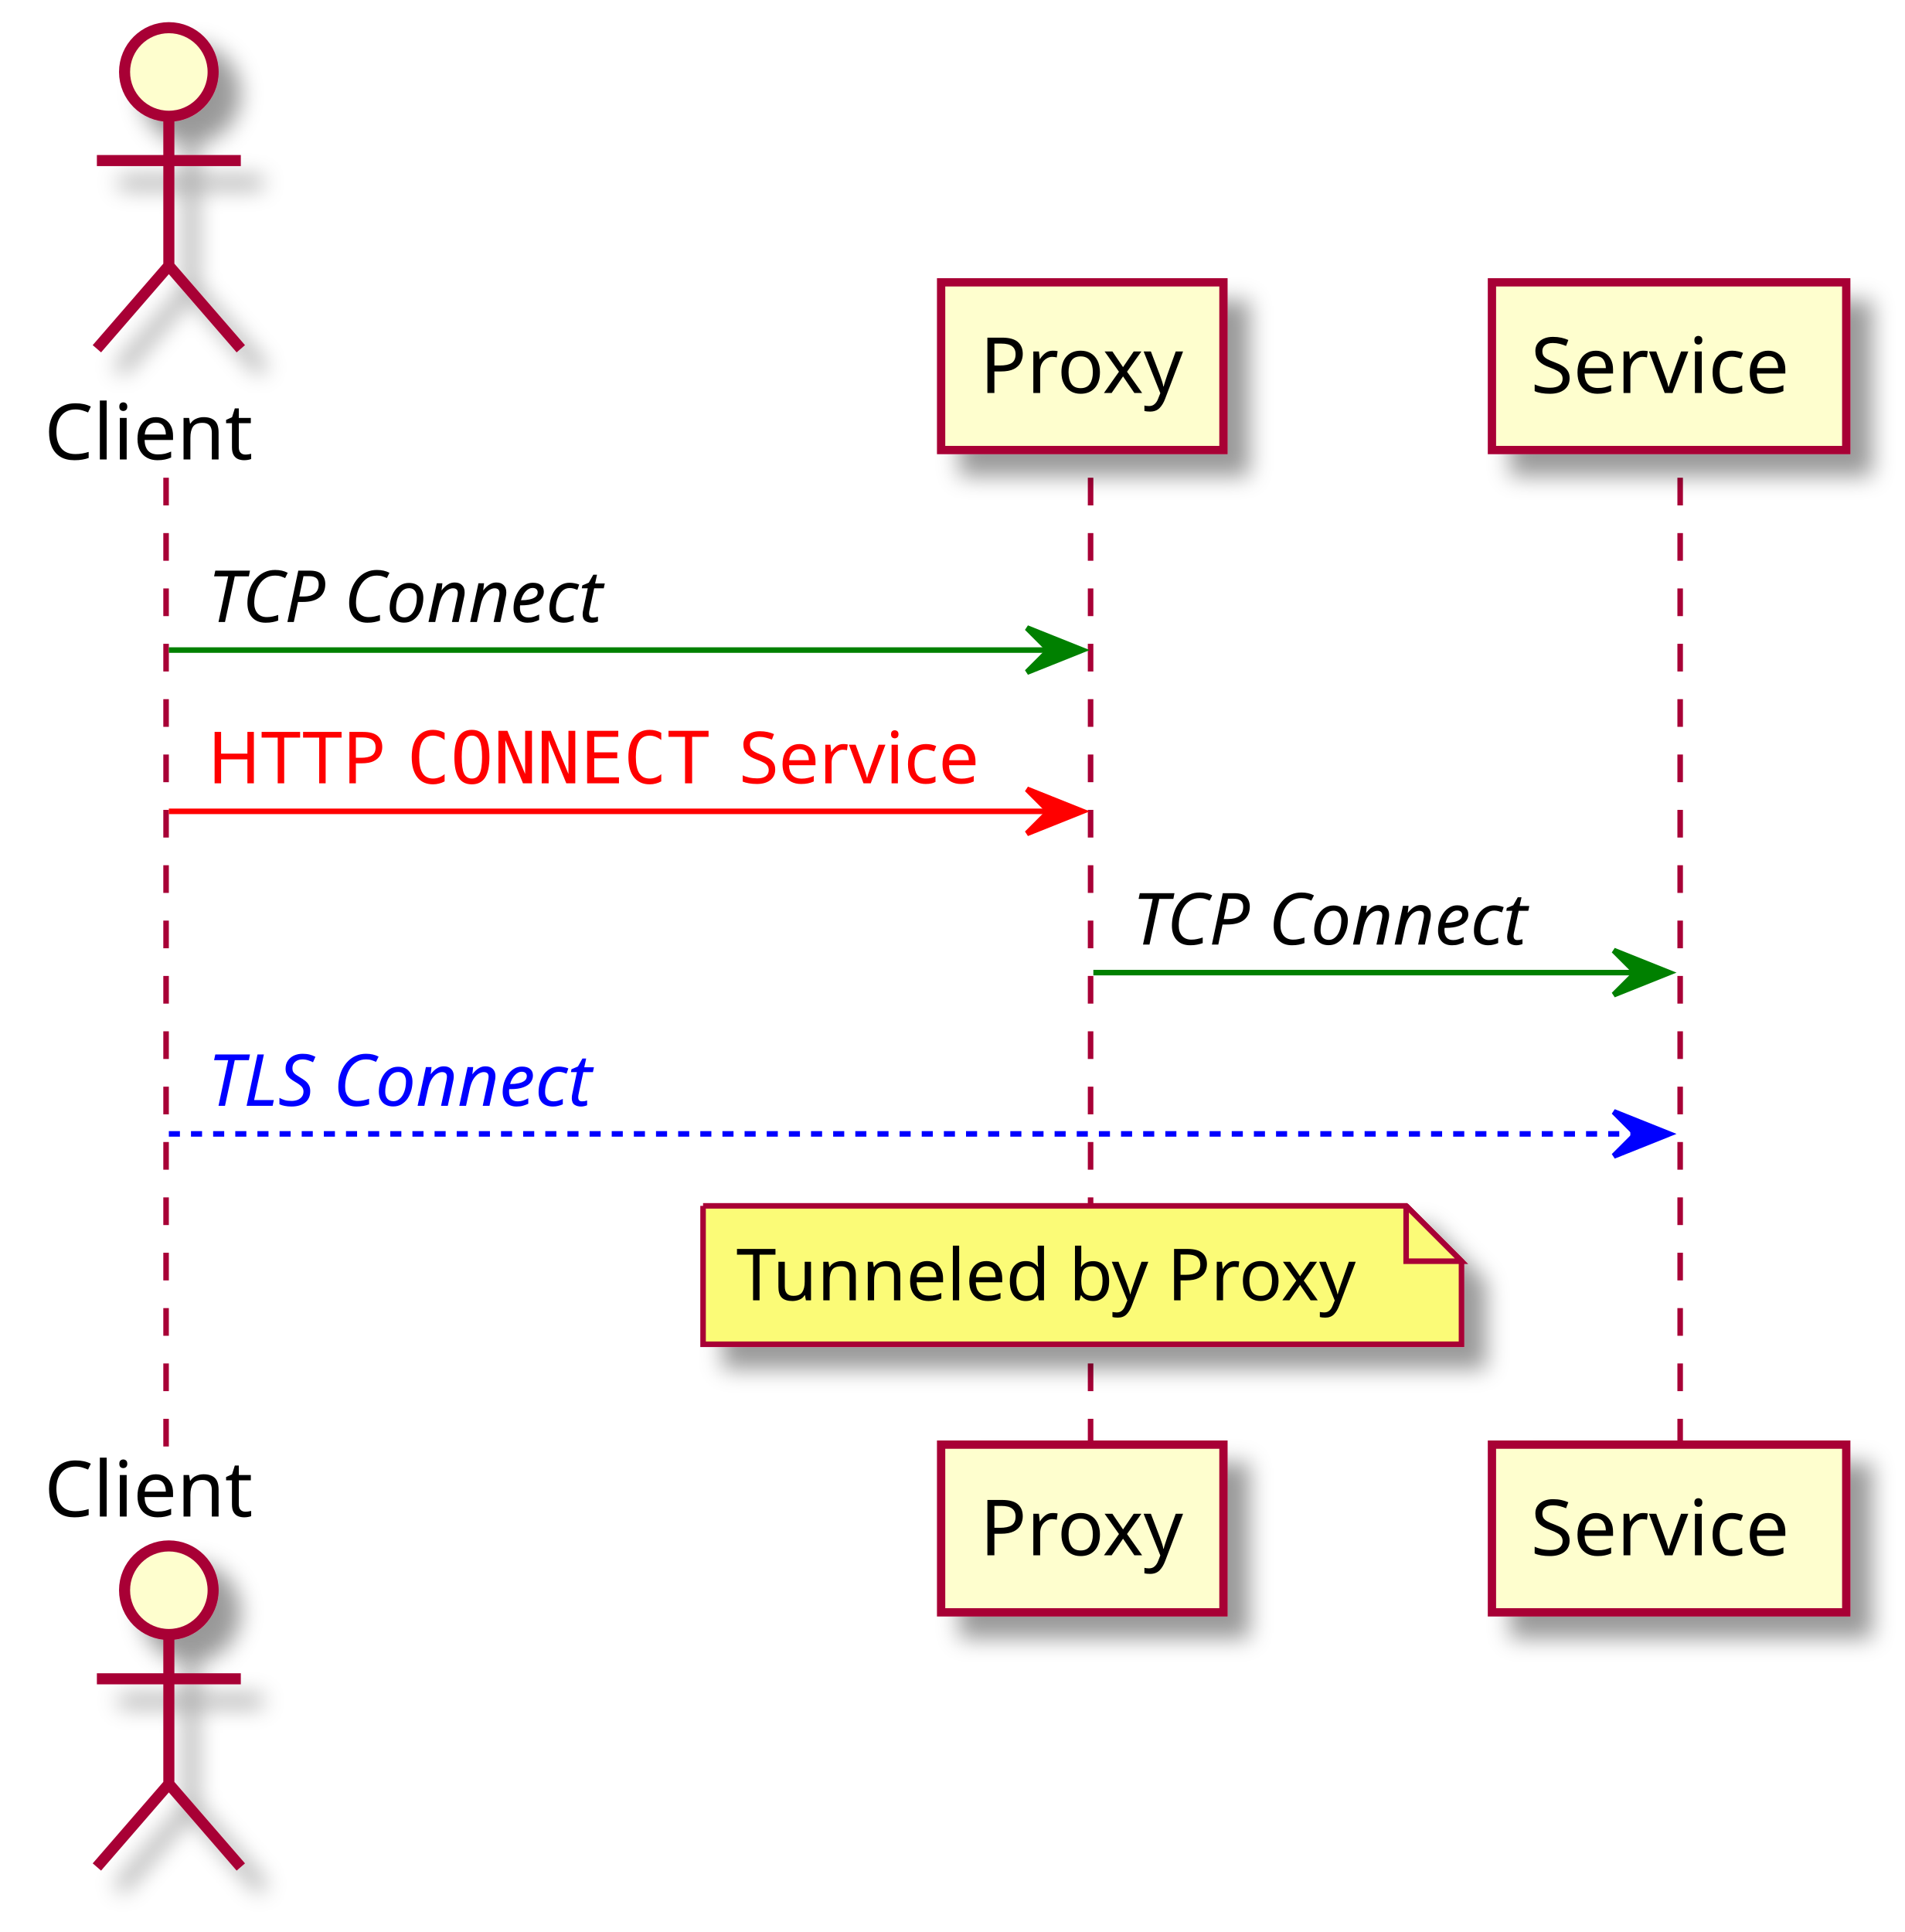
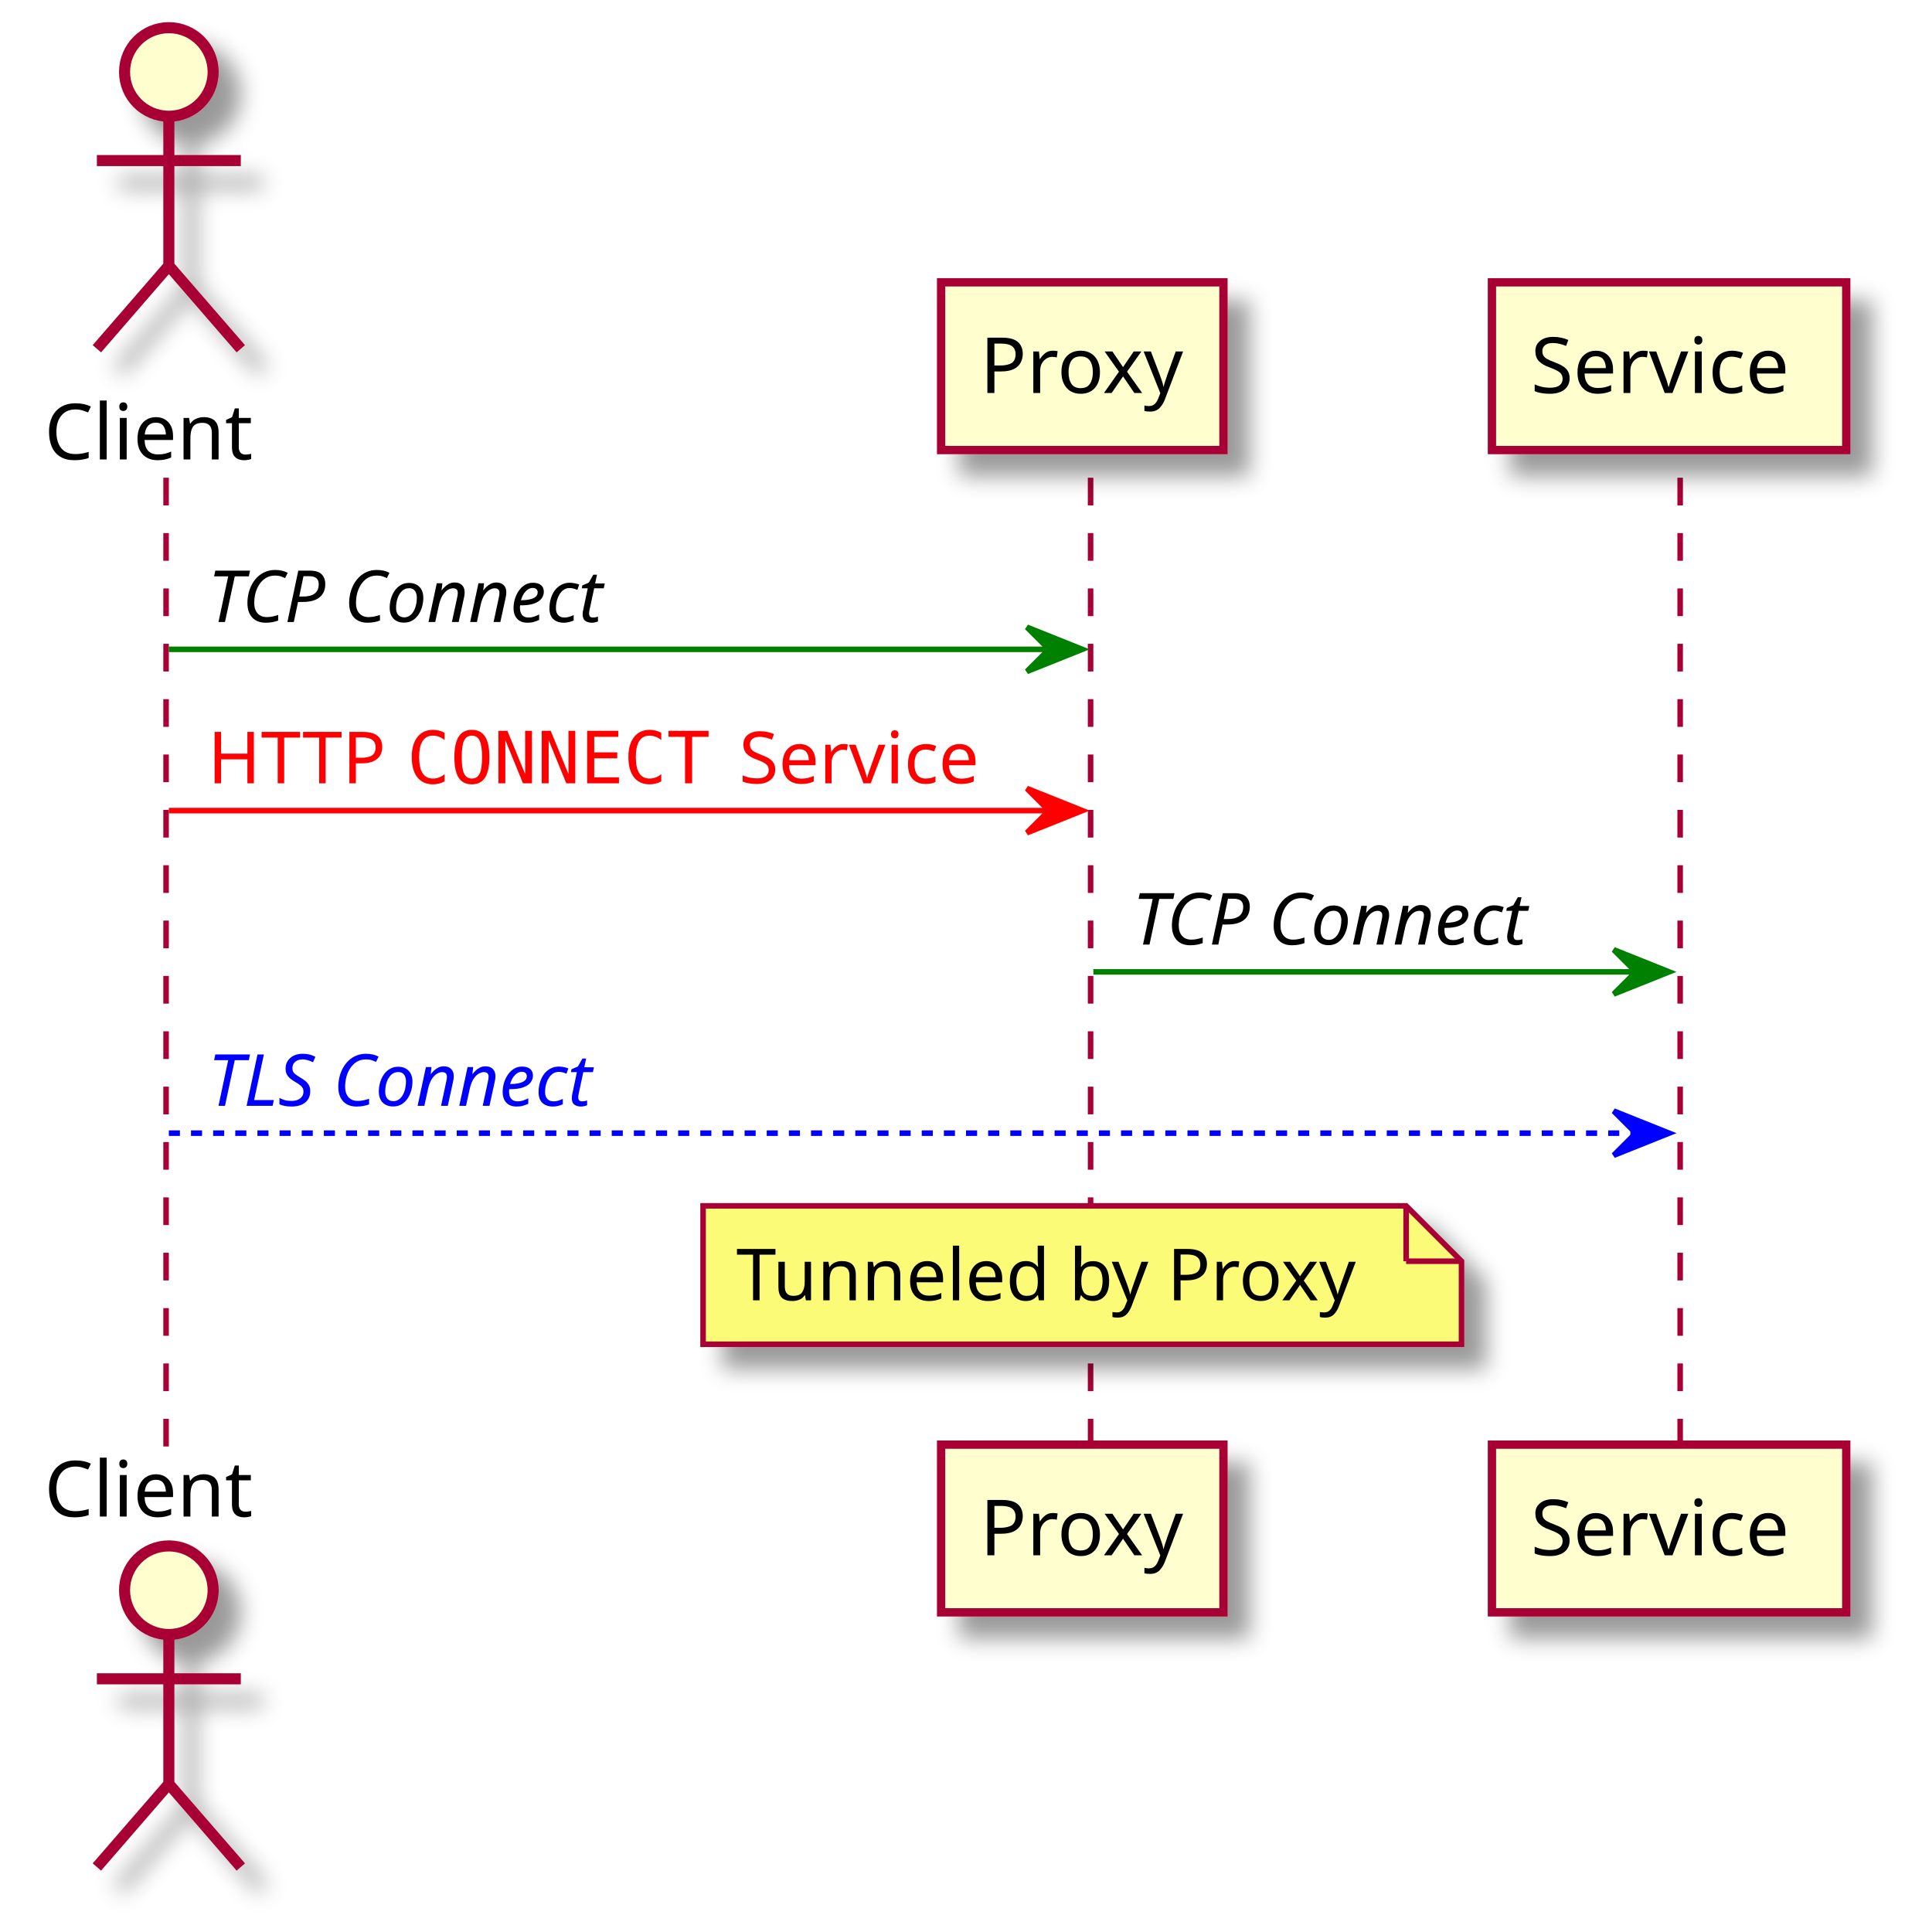
<svg xmlns="http://www.w3.org/2000/svg" contentScriptType="application/ecmascript" contentStyleType="text/css" height="349px" preserveAspectRatio="none" style="width:344px;height:349px;" version="1.1" viewBox="0 0 344 349" width="344px" zoomAndPan="magnify">
  <defs>
    <filter height="300%" id="f1lvp71z9c6wbn" width="300%" x="-1" y="-1">
      <feGaussianBlur result="blurOut" stdDeviation="2.0" />
      <feColorMatrix in="blurOut" result="blurOut2" type="matrix" values="0 0 0 0 0 0 0 0 0 0 0 0 0 0 0 0 0 0 .4 0" />
      <feOffset dx="4.0" dy="4.0" in="blurOut2" result="blurOut3" />
      <feBlend in="SourceGraphic" in2="blurOut3" mode="normal" />
    </filter>
  </defs>
  <g>
    <line style="stroke: #A80036; stroke-width: 1.0; stroke-dasharray: 5.0,5.0;" x1="30" x2="30" y1="86.297" y2="261.961" />
    <line style="stroke: #A80036; stroke-width: 1.0; stroke-dasharray: 5.0,5.0;" x1="197" x2="197" y1="86.297" y2="261.961" />
    <line style="stroke: #A80036; stroke-width: 1.0; stroke-dasharray: 5.0,5.0;" x1="303.5" x2="303.5" y1="86.297" y2="261.961" />
    <text fill="#000000" font-family="sans-serif" font-size="14" lengthAdjust="spacingAndGlyphs" textLength="39" x="8" y="82.995">Client</text>
    <ellipse cx="30.5" cy="13" fill="#FEFECE" filter="url(#f1lvp71z9c6wbn)" rx="8" ry="8" style="stroke: #A80036; stroke-width: 2.0;" />
-     <path d="M30.5,21 L30.5,48 M17.5,29 L43.5,29 M30.5,48 L17.5,63 M30.5,48 L43.5,63 " fill="none" filter="url(#f1lvp71z9c6wbn)" style="stroke: #A80036; stroke-width: 2.0;" />
+     <path d="M30.5,21 L30.5,48 M17.5,29 L43.5,29 M30.5,48 L17.5,63 M30.5,48 L43.5,63 " fill="#FEFECE" filter="url(#f1lvp71z9c6wbn)" style="stroke: #A80036; stroke-width: 2.0;" />
    <text fill="#000000" font-family="sans-serif" font-size="14" lengthAdjust="spacingAndGlyphs" textLength="39" x="8" y="273.956">Client</text>
    <ellipse cx="30.5" cy="287.258" fill="#FEFECE" filter="url(#f1lvp71z9c6wbn)" rx="8" ry="8" style="stroke: #A80036; stroke-width: 2.0;" />
-     <path d="M30.5,295.258 L30.5,322.258 M17.5,303.258 L43.5,303.258 M30.5,322.258 L17.5,337.258 M30.5,322.258 L43.5,337.258 " fill="none" filter="url(#f1lvp71z9c6wbn)" style="stroke: #A80036; stroke-width: 2.0;" />
+     <path d="M30.5,295.258 L30.5,322.258 M17.5,303.258 L43.5,303.258 M30.5,322.258 L17.5,337.258 M30.5,322.258 L43.5,337.258 " fill="#FEFECE" filter="url(#f1lvp71z9c6wbn)" style="stroke: #A80036; stroke-width: 2.0;" />
    <rect fill="#FEFECE" filter="url(#f1lvp71z9c6wbn)" height="30.297" style="stroke: #A80036; stroke-width: 1.5;" width="51" x="170" y="51" />
    <text fill="#000000" font-family="sans-serif" font-size="14" lengthAdjust="spacingAndGlyphs" textLength="37" x="177" y="70.995">Proxy</text>
    <rect fill="#FEFECE" filter="url(#f1lvp71z9c6wbn)" height="30.297" style="stroke: #A80036; stroke-width: 1.5;" width="51" x="170" y="260.961" />
    <text fill="#000000" font-family="sans-serif" font-size="14" lengthAdjust="spacingAndGlyphs" textLength="37" x="177" y="280.956">Proxy</text>
    <rect fill="#FEFECE" filter="url(#f1lvp71z9c6wbn)" height="30.297" style="stroke: #A80036; stroke-width: 1.5;" width="64" x="269.5" y="51" />
    <text fill="#000000" font-family="sans-serif" font-size="14" lengthAdjust="spacingAndGlyphs" textLength="50" x="276.5" y="70.995">Service</text>
    <rect fill="#FEFECE" filter="url(#f1lvp71z9c6wbn)" height="30.297" style="stroke: #A80036; stroke-width: 1.5;" width="64" x="269.5" y="260.961" />
    <text fill="#000000" font-family="sans-serif" font-size="14" lengthAdjust="spacingAndGlyphs" textLength="50" x="276.5" y="280.956">Service</text>
-     <polygon fill="#008000" points="185.5,113.43,195.5,117.43,185.5,121.43,189.5,117.43" style="stroke: #008000; stroke-width: 1.0;" />
-     <line style="stroke: #008000; stroke-width: 1.0;" x1="30.5" x2="191.5" y1="117.43" y2="117.43" />
+     <polygon fill="#008000" points="185.5,113.297,195.5,117.297,185.5,121.297,189.5,117.297" style="stroke: #008000; stroke-width: 1.0;" />
+     <line style="stroke: #008000; stroke-width: 1.0;" x1="30.5" x2="191.5" y1="117.297" y2="117.297" />
    <text fill="#000000" font-family="sans-serif" font-size="13" font-style="italic" lengthAdjust="spacingAndGlyphs" textLength="82" x="37.5" y="112.364">TCP Connect</text>
-     <polygon fill="#FF0000" points="185.5,142.562,195.5,146.562,185.5,150.562,189.5,146.562" style="stroke: #FF0000; stroke-width: 1.0;" />
-     <line style="stroke: #FF0000; stroke-width: 1.0;" x1="30.5" x2="191.5" y1="146.562" y2="146.562" />
+     <polygon fill="#FF0000" points="185.5,142.43,195.5,146.43,185.5,150.43,189.5,146.43" style="stroke: #FF0000; stroke-width: 1.0;" />
+     <line style="stroke: #FF0000; stroke-width: 1.0;" x1="30.5" x2="191.5" y1="146.43" y2="146.43" />
    <text fill="#FF0000" font-family="sans-serif" font-size="13" lengthAdjust="spacingAndGlyphs" textLength="32" x="37.5" y="141.497">HTTP</text>
    <text fill="#FF0000" font-family="monospace" font-size="13" lengthAdjust="spacingAndGlyphs" textLength="56" x="73.5" y="141.497">CONNECT</text>
    <text fill="#FF0000" font-family="sans-serif" font-size="13" lengthAdjust="spacingAndGlyphs" textLength="47" x="133.5" y="141.497">Service</text>
-     <polygon fill="#008000" points="291.5,171.695,301.5,175.695,291.5,179.695,295.5,175.695" style="stroke: #008000; stroke-width: 1.0;" />
-     <line style="stroke: #008000; stroke-width: 1.0;" x1="197.5" x2="297.5" y1="175.695" y2="175.695" />
+     <polygon fill="#008000" points="291.5,171.562,301.5,175.562,291.5,179.562,295.5,175.562" style="stroke: #008000; stroke-width: 1.0;" />
+     <line style="stroke: #008000; stroke-width: 1.0;" x1="197.5" x2="297.5" y1="175.562" y2="175.562" />
    <text fill="#000000" font-family="sans-serif" font-size="13" font-style="italic" lengthAdjust="spacingAndGlyphs" textLength="82" x="204.5" y="170.629">TCP Connect</text>
-     <polygon fill="#0000FF" points="291.5,200.828,301.5,204.828,291.5,208.828,295.5,204.828" style="stroke: #0000FF; stroke-width: 1.0;" />
-     <line style="stroke: #0000FF; stroke-width: 1.0; stroke-dasharray: 2.0,2.0;" x1="30.5" x2="297.5" y1="204.828" y2="204.828" />
+     <polygon fill="#0000FF" points="291.5,200.695,301.5,204.695,291.5,208.695,295.5,204.695" style="stroke: #0000FF; stroke-width: 1.0;" />
+     <line style="stroke: #0000FF; stroke-width: 1.0; stroke-dasharray: 2.0,2.0;" x1="30.5" x2="297.5" y1="204.695" y2="204.695" />
    <text fill="#0000FF" font-family="sans-serif" font-size="13" font-style="italic" lengthAdjust="spacingAndGlyphs" textLength="80" x="37.5" y="199.762">TLS Connect</text>
-     <path d="M127,217.828 L127,242.828 L264,242.828 L264,227.828 L254,217.828 L127,217.828 " fill="#FBFB77" filter="url(#f1lvp71z9c6wbn)" style="stroke: #A80036; stroke-width: 1.0;" />
-     <path d="M254,217.828 L254,227.828 L264,227.828 L254,217.828 " fill="#FBFB77" style="stroke: #A80036; stroke-width: 1.0;" />
+     <polygon fill="#FBFB77" filter="url(#f1lvp71z9c6wbn)" points="127,217.828,127,242.828,264,242.828,264,227.828,254,217.828,127,217.828" style="stroke: #A80036; stroke-width: 1.0;" />
+     <line style="stroke: #A80036; stroke-width: 1.0;" x1="254" x2="254" y1="217.828" y2="227.828" />
+     <line style="stroke: #A80036; stroke-width: 1.0;" x1="264" x2="254" y1="227.828" y2="227.828" />
    <text fill="#000000" font-family="sans-serif" font-size="13" lengthAdjust="spacingAndGlyphs" textLength="116" x="133" y="234.895">Tunneled by Proxy</text>
  </g>
</svg>
